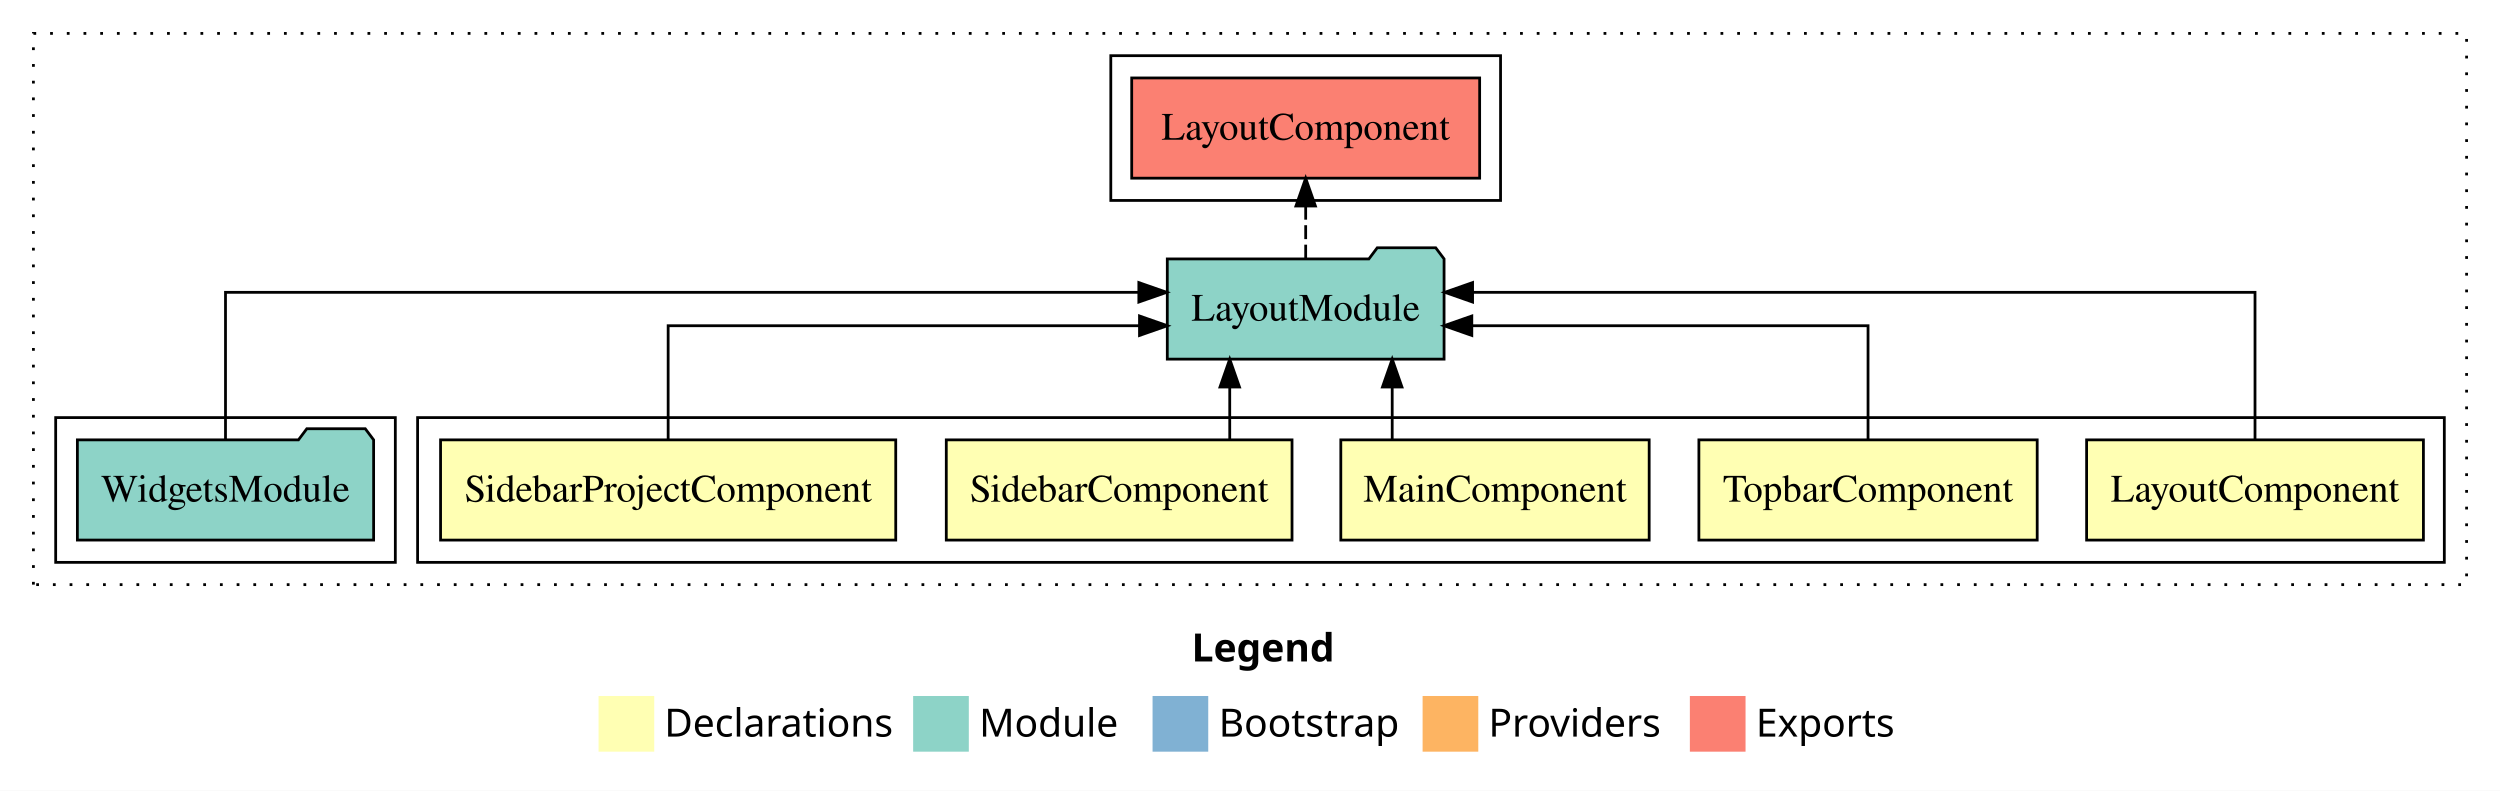
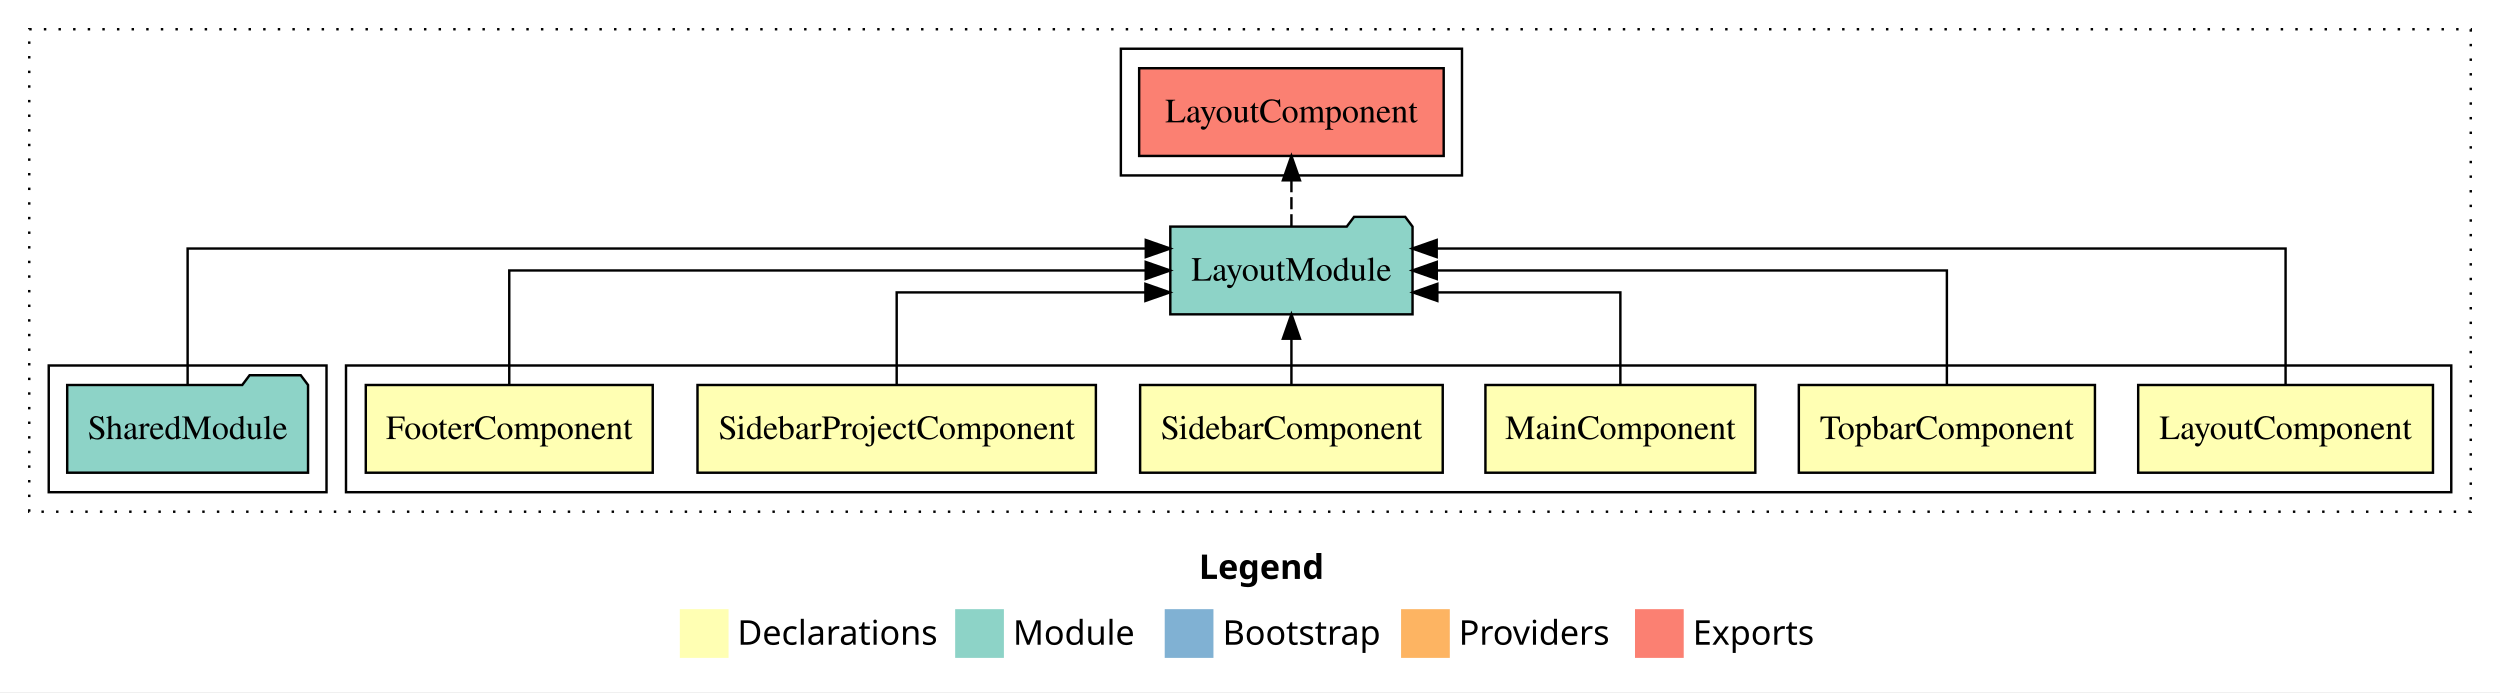
- <svg xmlns="http://www.w3.org/2000/svg" width="898pt" height="284pt" viewBox="0.00 0.00 898.00 284.00">
+ <svg xmlns="http://www.w3.org/2000/svg" width="1026pt" height="284pt" viewBox="0.00 0.00 1026.00 284.00">
  <g id="graph0" class="graph" transform="scale(1 1) rotate(0) translate(4 280)">
-     <polygon fill="#ffffff" stroke="transparent" points="-4,4 -4,-280 894,-280 894,4 -4,4" />
-     <text text-anchor="start" x="424.009" y="-42.4" font-family="sans-serif" font-weight="bold" font-size="14.00" fill="#000000">Legend</text>
-     <polygon fill="#ffffb3" stroke="transparent" points="211,-10 211,-30 231,-30 231,-10 211,-10" />
-     <text text-anchor="start" x="234.629" y="-15.4" font-family="sans-serif" font-size="14.00" fill="#000000">  Declarations</text>
-     <polygon fill="#8dd3c7" stroke="transparent" points="324,-10 324,-30 344,-30 344,-10 324,-10" />
-     <text text-anchor="start" x="347.725" y="-15.4" font-family="sans-serif" font-size="14.00" fill="#000000">  Module</text>
-     <polygon fill="#80b1d3" stroke="transparent" points="410,-10 410,-30 430,-30 430,-10 410,-10" />
-     <text text-anchor="start" x="433.781" y="-15.4" font-family="sans-serif" font-size="14.00" fill="#000000">  Bootstrap</text>
-     <polygon fill="#fdb462" stroke="transparent" points="507,-10 507,-30 527,-30 527,-10 507,-10" />
-     <text text-anchor="start" x="530.673" y="-15.4" font-family="sans-serif" font-size="14.00" fill="#000000">  Providers</text>
-     <polygon fill="#fb8072" stroke="transparent" points="603,-10 603,-30 623,-30 623,-10 603,-10" />
-     <text text-anchor="start" x="626.726" y="-15.4" font-family="sans-serif" font-size="14.00" fill="#000000">  Exports</text>
+     <polygon fill="#ffffff" stroke="transparent" points="-4,4 -4,-280 1022,-280 1022,4 -4,4" />
+     <text text-anchor="start" x="488.009" y="-42.4" font-family="sans-serif" font-weight="bold" font-size="14.00" fill="#000000">Legend</text>
+     <polygon fill="#ffffb3" stroke="transparent" points="275,-10 275,-30 295,-30 295,-10 275,-10" />
+     <text text-anchor="start" x="298.629" y="-15.4" font-family="sans-serif" font-size="14.00" fill="#000000">  Declarations</text>
+     <polygon fill="#8dd3c7" stroke="transparent" points="388,-10 388,-30 408,-30 408,-10 388,-10" />
+     <text text-anchor="start" x="411.725" y="-15.4" font-family="sans-serif" font-size="14.00" fill="#000000">  Module</text>
+     <polygon fill="#80b1d3" stroke="transparent" points="474,-10 474,-30 494,-30 494,-10 474,-10" />
+     <text text-anchor="start" x="497.781" y="-15.4" font-family="sans-serif" font-size="14.00" fill="#000000">  Bootstrap</text>
+     <polygon fill="#fdb462" stroke="transparent" points="571,-10 571,-30 591,-30 591,-10 571,-10" />
+     <text text-anchor="start" x="594.673" y="-15.4" font-family="sans-serif" font-size="14.00" fill="#000000">  Providers</text>
+     <polygon fill="#fb8072" stroke="transparent" points="667,-10 667,-30 687,-30 687,-10 667,-10" />
+     <text text-anchor="start" x="690.726" y="-15.4" font-family="sans-serif" font-size="14.00" fill="#000000">  Exports</text>
    <g id="clust1" class="cluster">
-       <polygon fill="none" stroke="#000000" stroke-dasharray="1,5" points="8,-70 8,-268 882,-268 882,-70 8,-70" />
+       <polygon fill="none" stroke="#000000" stroke-dasharray="1,5" points="8,-70 8,-268 1010,-268 1010,-70 8,-70" />
    </g>
    <g id="clust2" class="cluster">
-       <polygon fill="none" stroke="#000000" points="146,-78 146,-130 874,-130 874,-78 146,-78" />
-     </g>
-     <g id="clust8" class="cluster">
-       <polygon fill="none" stroke="#000000" points="16,-78 16,-130 138,-130 138,-78 16,-78" />
+       <polygon fill="none" stroke="#000000" points="138,-78 138,-130 1002,-130 1002,-78 138,-78" />
    </g>
    <g id="clust9" class="cluster">
-       <polygon fill="none" stroke="#000000" points="395,-208 395,-260 535,-260 535,-208 395,-208" />
+       <polygon fill="none" stroke="#000000" points="16,-78 16,-130 130,-130 130,-78 16,-78" />
+     </g>
+     <g id="clust10" class="cluster">
+       <polygon fill="none" stroke="#000000" points="456,-208 456,-260 596,-260 596,-208 456,-208" />
    </g>
    <g id="node1" class="node">
-       <polygon fill="#ffffb3" stroke="#000000" points="866.49,-122 745.51,-122 745.51,-86 866.49,-86 866.49,-122" />
-       <text text-anchor="middle" x="806" y="-99.8" font-family="Times,serif" font-size="14.00" fill="#000000">LayoutComponent</text>
+       <polygon fill="#ffffb3" stroke="#000000" points="994.49,-122 873.51,-122 873.51,-86 994.49,-86 994.49,-122" />
+       <text text-anchor="middle" x="934" y="-99.8" font-family="Times,serif" font-size="14.00" fill="#000000">LayoutComponent</text>
+     </g>
+     <g id="node7" class="node">
+       <polygon fill="#8dd3c7" stroke="#000000" points="575.708,-187 572.708,-191 551.708,-191 548.708,-187 476.292,-187 476.292,-151 575.708,-151 575.708,-187" />
+       <text text-anchor="middle" x="526" y="-164.8" font-family="Times,serif" font-size="14.00" fill="#000000">LayoutModule</text>
+     </g>
+     <g id="edge1" class="edge">
+       <path fill="none" stroke="#000000" d="M934,-122.292C934,-144.206 934,-178 934,-178 934,-178 585.621,-178 585.621,-178" />
+       <polygon fill="#000000" stroke="#000000" points="585.621,-174.5 575.621,-178 585.621,-181.5 585.621,-174.5" />
+     </g>
+     <g id="node2" class="node">
+       <polygon fill="#ffffb3" stroke="#000000" points="855.76,-122 734.24,-122 734.24,-86 855.76,-86 855.76,-122" />
+       <text text-anchor="middle" x="795" y="-99.8" font-family="Times,serif" font-size="14.00" fill="#000000">TopbarComponent</text>
+     </g>
+     <g id="edge2" class="edge">
+       <path fill="none" stroke="#000000" d="M795,-122.106C795,-141.339 795,-169 795,-169 795,-169 585.652,-169 585.652,-169" />
+       <polygon fill="#000000" stroke="#000000" points="585.652,-165.5 575.652,-169 585.652,-172.5 585.652,-165.5" />
+     </g>
+     <g id="node3" class="node">
+       <polygon fill="#ffffb3" stroke="#000000" points="716.382,-122 605.618,-122 605.618,-86 716.382,-86 716.382,-122" />
+       <text text-anchor="middle" x="661" y="-99.8" font-family="Times,serif" font-size="14.00" fill="#000000">MainComponent</text>
+     </g>
+     <g id="edge3" class="edge">
+       <path fill="none" stroke="#000000" d="M661,-122.027C661,-138.398 661,-160 661,-160 661,-160 585.885,-160 585.885,-160" />
+       <polygon fill="#000000" stroke="#000000" points="585.885,-156.5 575.885,-160 585.885,-163.5 585.885,-156.5" />
+     </g>
+     <g id="node4" class="node">
+       <polygon fill="#ffffb3" stroke="#000000" points="588.095,-122 463.905,-122 463.905,-86 588.095,-86 588.095,-122" />
+       <text text-anchor="middle" x="526" y="-99.8" font-family="Times,serif" font-size="14.00" fill="#000000">SidebarComponent</text>
+     </g>
+     <g id="edge4" class="edge">
+       <path fill="none" stroke="#000000" d="M526,-122.106C526,-122.106 526,-140.991 526,-140.991" />
+       <polygon fill="#000000" stroke="#000000" points="522.5,-140.991 526,-150.991 529.5,-140.991 522.5,-140.991" />
+     </g>
+     <g id="node5" class="node">
+       <polygon fill="#ffffb3" stroke="#000000" points="445.749,-122 282.251,-122 282.251,-86 445.749,-86 445.749,-122" />
+       <text text-anchor="middle" x="364" y="-99.8" font-family="Times,serif" font-size="14.00" fill="#000000">SidebarProjectComponent</text>
+     </g>
+     <g id="edge5" class="edge">
+       <path fill="none" stroke="#000000" d="M364,-122.027C364,-138.398 364,-160 364,-160 364,-160 466.073,-160 466.073,-160" />
+       <polygon fill="#000000" stroke="#000000" points="466.073,-163.5 476.073,-160 466.073,-156.5 466.073,-163.5" />
    </g>
    <g id="node6" class="node">
-       <polygon fill="#8dd3c7" stroke="#000000" points="514.708,-187 511.708,-191 490.708,-191 487.708,-187 415.292,-187 415.292,-151 514.708,-151 514.708,-187" />
-       <text text-anchor="middle" x="465" y="-164.8" font-family="Times,serif" font-size="14.00" fill="#000000">LayoutModule</text>
+       <polygon fill="#ffffb3" stroke="#000000" points="263.881,-122 146.119,-122 146.119,-86 263.881,-86 263.881,-122" />
+       <text text-anchor="middle" x="205" y="-99.8" font-family="Times,serif" font-size="14.00" fill="#000000">FooterComponent</text>
    </g>
-     <g id="edge1" class="edge">
-       <path fill="none" stroke="#000000" d="M806,-122.284C806,-143.321 806,-175 806,-175 806,-175 524.949,-175 524.949,-175" />
-       <polygon fill="#000000" stroke="#000000" points="524.95,-171.5 514.949,-175 524.949,-178.5 524.95,-171.5" />
+     <g id="edge6" class="edge">
+       <path fill="none" stroke="#000000" d="M205,-122.106C205,-141.339 205,-169 205,-169 205,-169 466.196,-169 466.196,-169" />
+       <polygon fill="#000000" stroke="#000000" points="466.196,-172.5 476.196,-169 466.196,-165.5 466.196,-172.5" />
    </g>
-     <g id="node2" class="node">
-       <polygon fill="#ffffb3" stroke="#000000" points="727.76,-122 606.24,-122 606.24,-86 727.76,-86 727.76,-122" />
-       <text text-anchor="middle" x="667" y="-99.8" font-family="Times,serif" font-size="14.00" fill="#000000">TopbarComponent</text>
+     <g id="node9" class="node">
+       <polygon fill="#fb8072" stroke="#000000" points="588.491,-252 463.509,-252 463.509,-216 588.491,-216 588.491,-252" />
+       <text text-anchor="middle" x="526" y="-229.8" font-family="Times,serif" font-size="14.00" fill="#000000">LayoutComponent </text>
    </g>
-     <g id="edge2" class="edge">
-       <path fill="none" stroke="#000000" d="M667,-122.022C667,-139.373 667,-163 667,-163 667,-163 524.673,-163 524.673,-163" />
-       <polygon fill="#000000" stroke="#000000" points="524.673,-159.5 514.673,-163 524.673,-166.5 524.673,-159.5" />
-     </g>
-     <g id="node3" class="node">
-       <polygon fill="#ffffb3" stroke="#000000" points="588.382,-122 477.618,-122 477.618,-86 588.382,-86 588.382,-122" />
-       <text text-anchor="middle" x="533" y="-99.8" font-family="Times,serif" font-size="14.00" fill="#000000">MainComponent</text>
-     </g>
-     <g id="edge3" class="edge">
-       <path fill="none" stroke="#000000" d="M496.081,-122.106C496.081,-122.106 496.081,-140.991 496.081,-140.991" />
-       <polygon fill="#000000" stroke="#000000" points="492.581,-140.991 496.081,-150.991 499.581,-140.991 492.581,-140.991" />
-     </g>
-     <g id="node4" class="node">
-       <polygon fill="#ffffb3" stroke="#000000" points="460.095,-122 335.905,-122 335.905,-86 460.095,-86 460.095,-122" />
-       <text text-anchor="middle" x="398" y="-99.8" font-family="Times,serif" font-size="14.00" fill="#000000">SidebarComponent</text>
-     </g>
-     <g id="edge4" class="edge">
-       <path fill="none" stroke="#000000" d="M437.722,-122.106C437.722,-122.106 437.722,-140.991 437.722,-140.991" />
-       <polygon fill="#000000" stroke="#000000" points="434.222,-140.991 437.722,-150.991 441.222,-140.991 434.222,-140.991" />
-     </g>
-     <g id="node5" class="node">
-       <polygon fill="#ffffb3" stroke="#000000" points="317.749,-122 154.251,-122 154.251,-86 317.749,-86 317.749,-122" />
-       <text text-anchor="middle" x="236" y="-99.8" font-family="Times,serif" font-size="14.00" fill="#000000">SidebarProjectComponent</text>
-     </g>
-     <g id="edge5" class="edge">
-       <path fill="none" stroke="#000000" d="M236,-122.022C236,-139.373 236,-163 236,-163 236,-163 405.31,-163 405.31,-163" />
-       <polygon fill="#000000" stroke="#000000" points="405.31,-166.5 415.31,-163 405.31,-159.5 405.31,-166.5" />
+     <g id="edge8" class="edge">
+       <path fill="none" stroke="#000000" stroke-dasharray="5,2" d="M526,-187.106C526,-187.106 526,-205.991 526,-205.991" />
+       <polygon fill="#000000" stroke="#000000" points="522.5,-205.991 526,-215.991 529.5,-205.991 522.5,-205.991" />
    </g>
    <g id="node8" class="node">
-       <polygon fill="#fb8072" stroke="#000000" points="527.491,-252 402.509,-252 402.509,-216 527.491,-216 527.491,-252" />
-       <text text-anchor="middle" x="465" y="-229.8" font-family="Times,serif" font-size="14.00" fill="#000000">LayoutComponent </text>
+       <polygon fill="#8dd3c7" stroke="#000000" points="122.423,-122 119.423,-126 98.423,-126 95.423,-122 23.577,-122 23.577,-86 122.423,-86 122.423,-122" />
+       <text text-anchor="middle" x="73" y="-99.8" font-family="Times,serif" font-size="14.00" fill="#000000">SharedModule</text>
    </g>
    <g id="edge7" class="edge">
-       <path fill="none" stroke="#000000" stroke-dasharray="5,2" d="M465,-187.106C465,-187.106 465,-205.991 465,-205.991" />
-       <polygon fill="#000000" stroke="#000000" points="461.5,-205.991 465,-215.991 468.5,-205.991 461.5,-205.991" />
-     </g>
-     <g id="node7" class="node">
-       <polygon fill="#8dd3c7" stroke="#000000" points="130.205,-122 127.205,-126 106.205,-126 103.205,-122 23.795,-122 23.795,-86 130.205,-86 130.205,-122" />
-       <text text-anchor="middle" x="77" y="-99.8" font-family="Times,serif" font-size="14.00" fill="#000000">WidgetsModule</text>
-     </g>
-     <g id="edge6" class="edge">
-       <path fill="none" stroke="#000000" d="M77,-122.284C77,-143.321 77,-175 77,-175 77,-175 405.07,-175 405.07,-175" />
-       <polygon fill="#000000" stroke="#000000" points="405.07,-178.5 415.07,-175 405.07,-171.5 405.07,-178.5" />
+       <path fill="none" stroke="#000000" d="M73,-122.292C73,-144.206 73,-178 73,-178 73,-178 466.225,-178 466.225,-178" />
+       <polygon fill="#000000" stroke="#000000" points="466.225,-181.5 476.225,-178 466.225,-174.5 466.225,-181.5" />
    </g>
  </g>
</svg>
